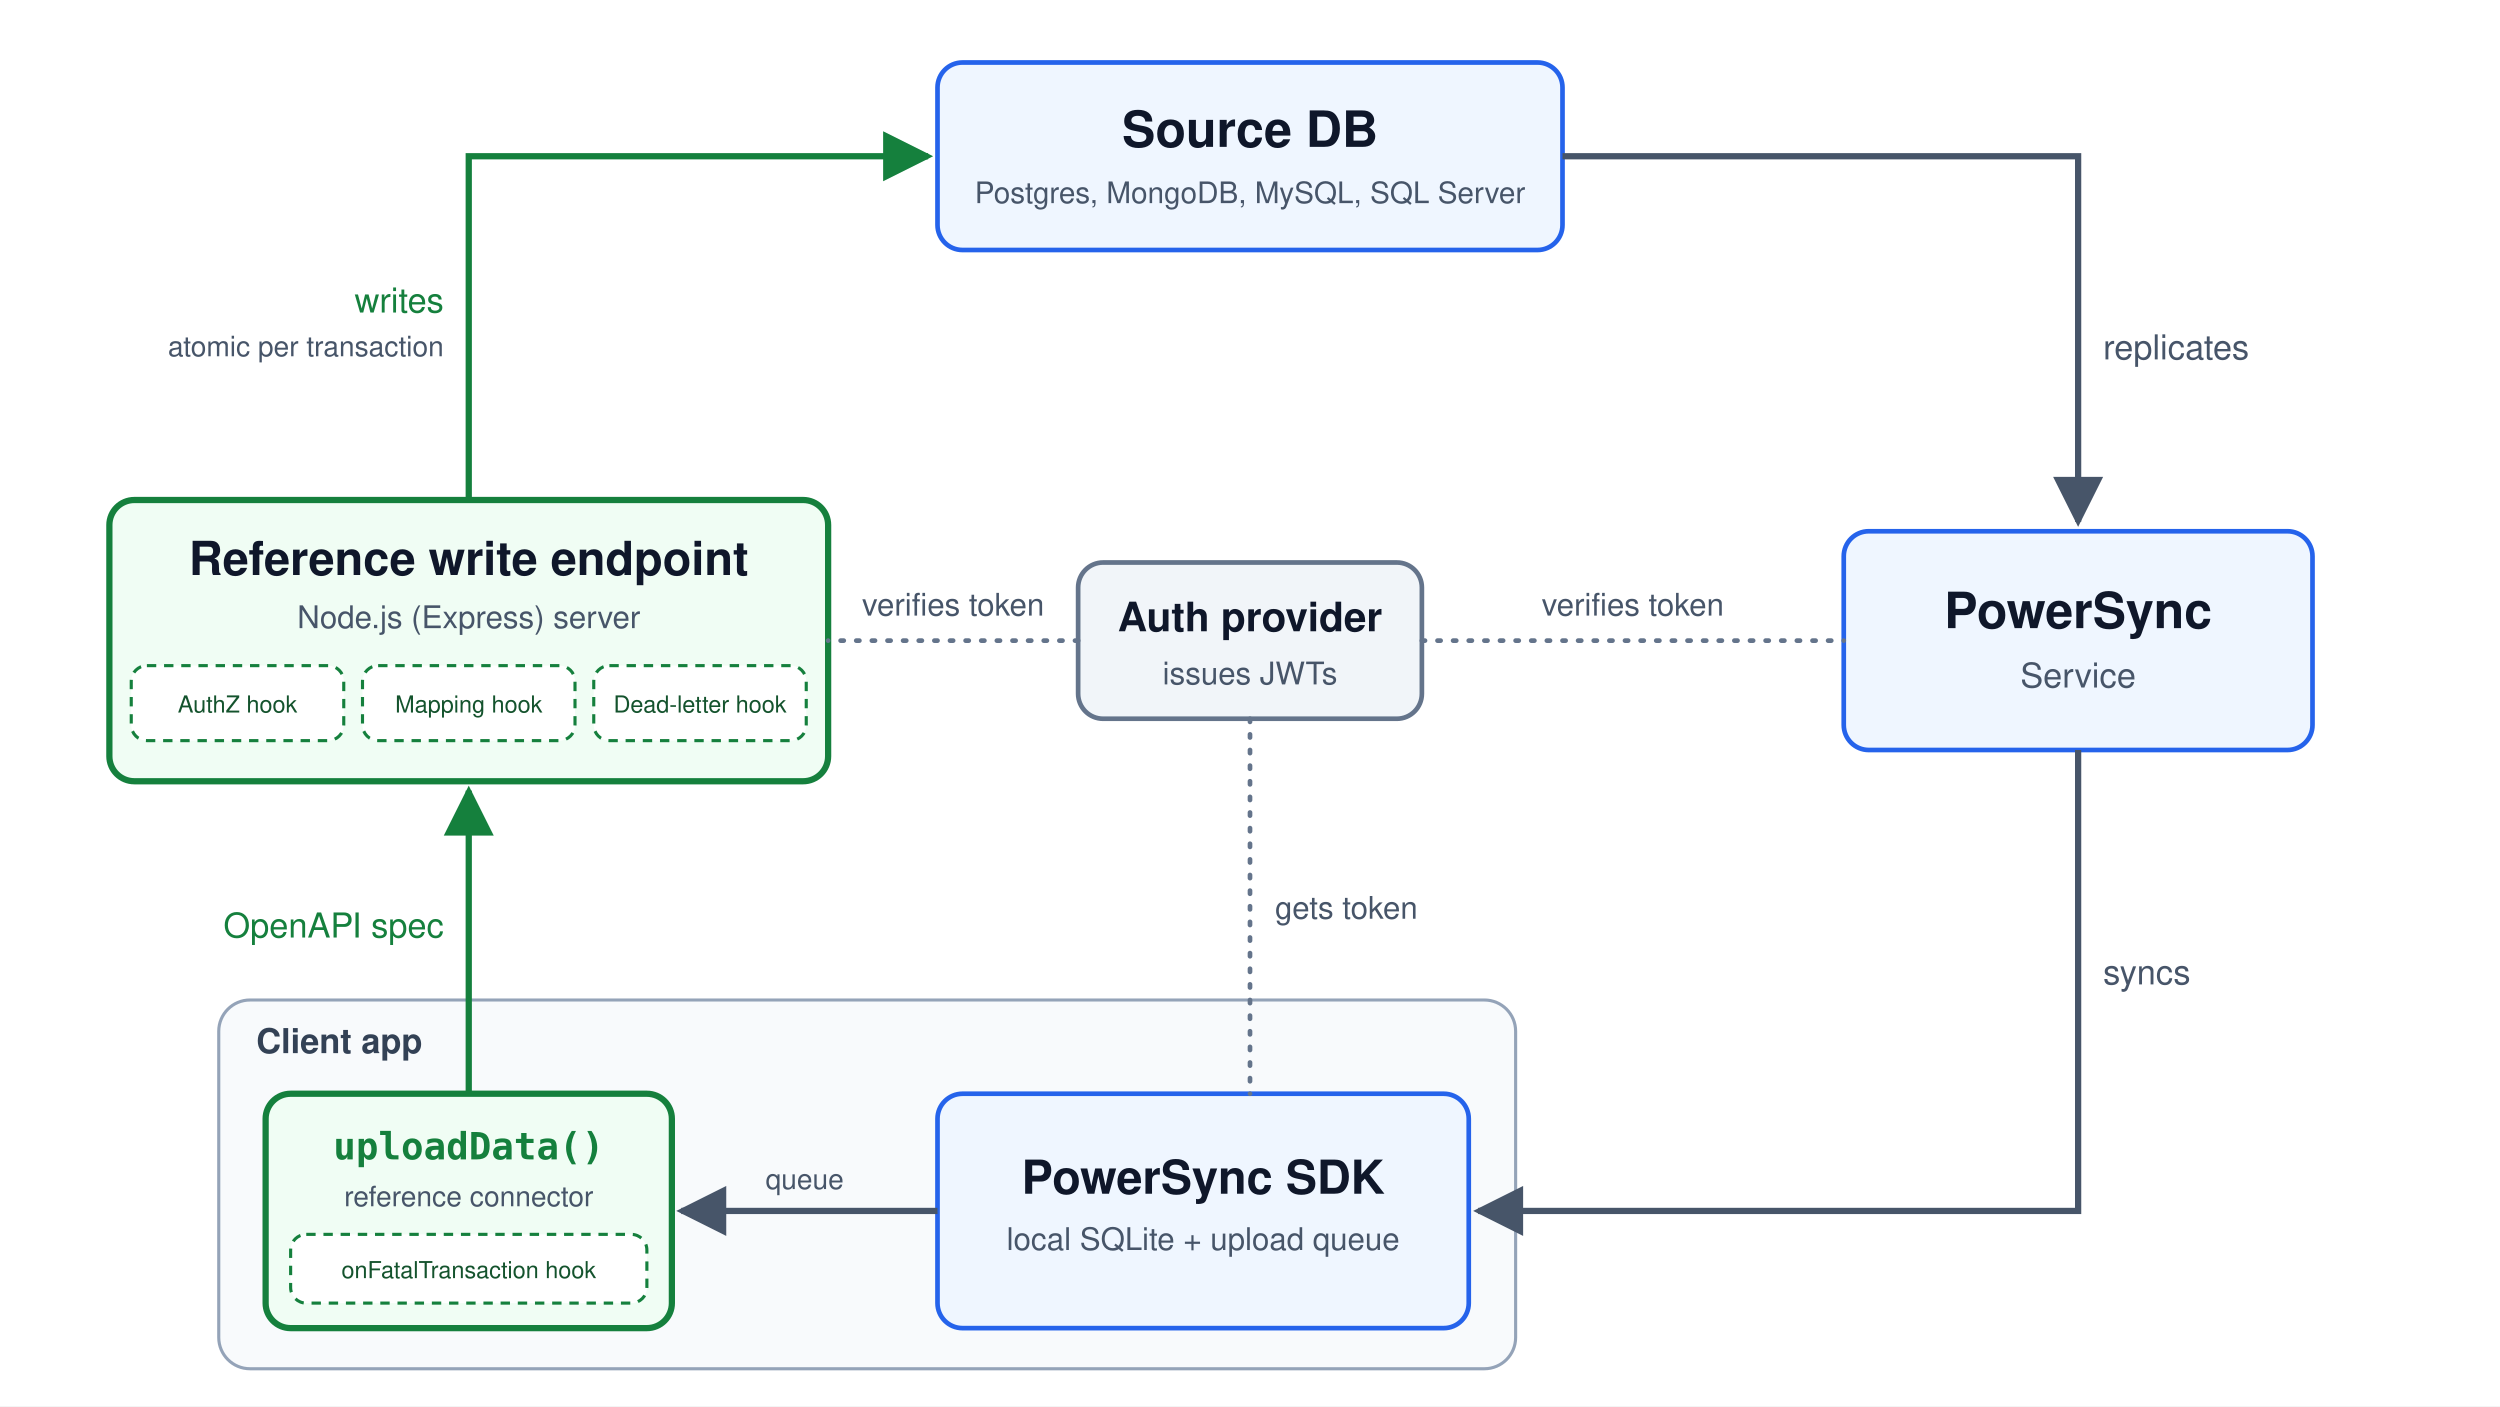
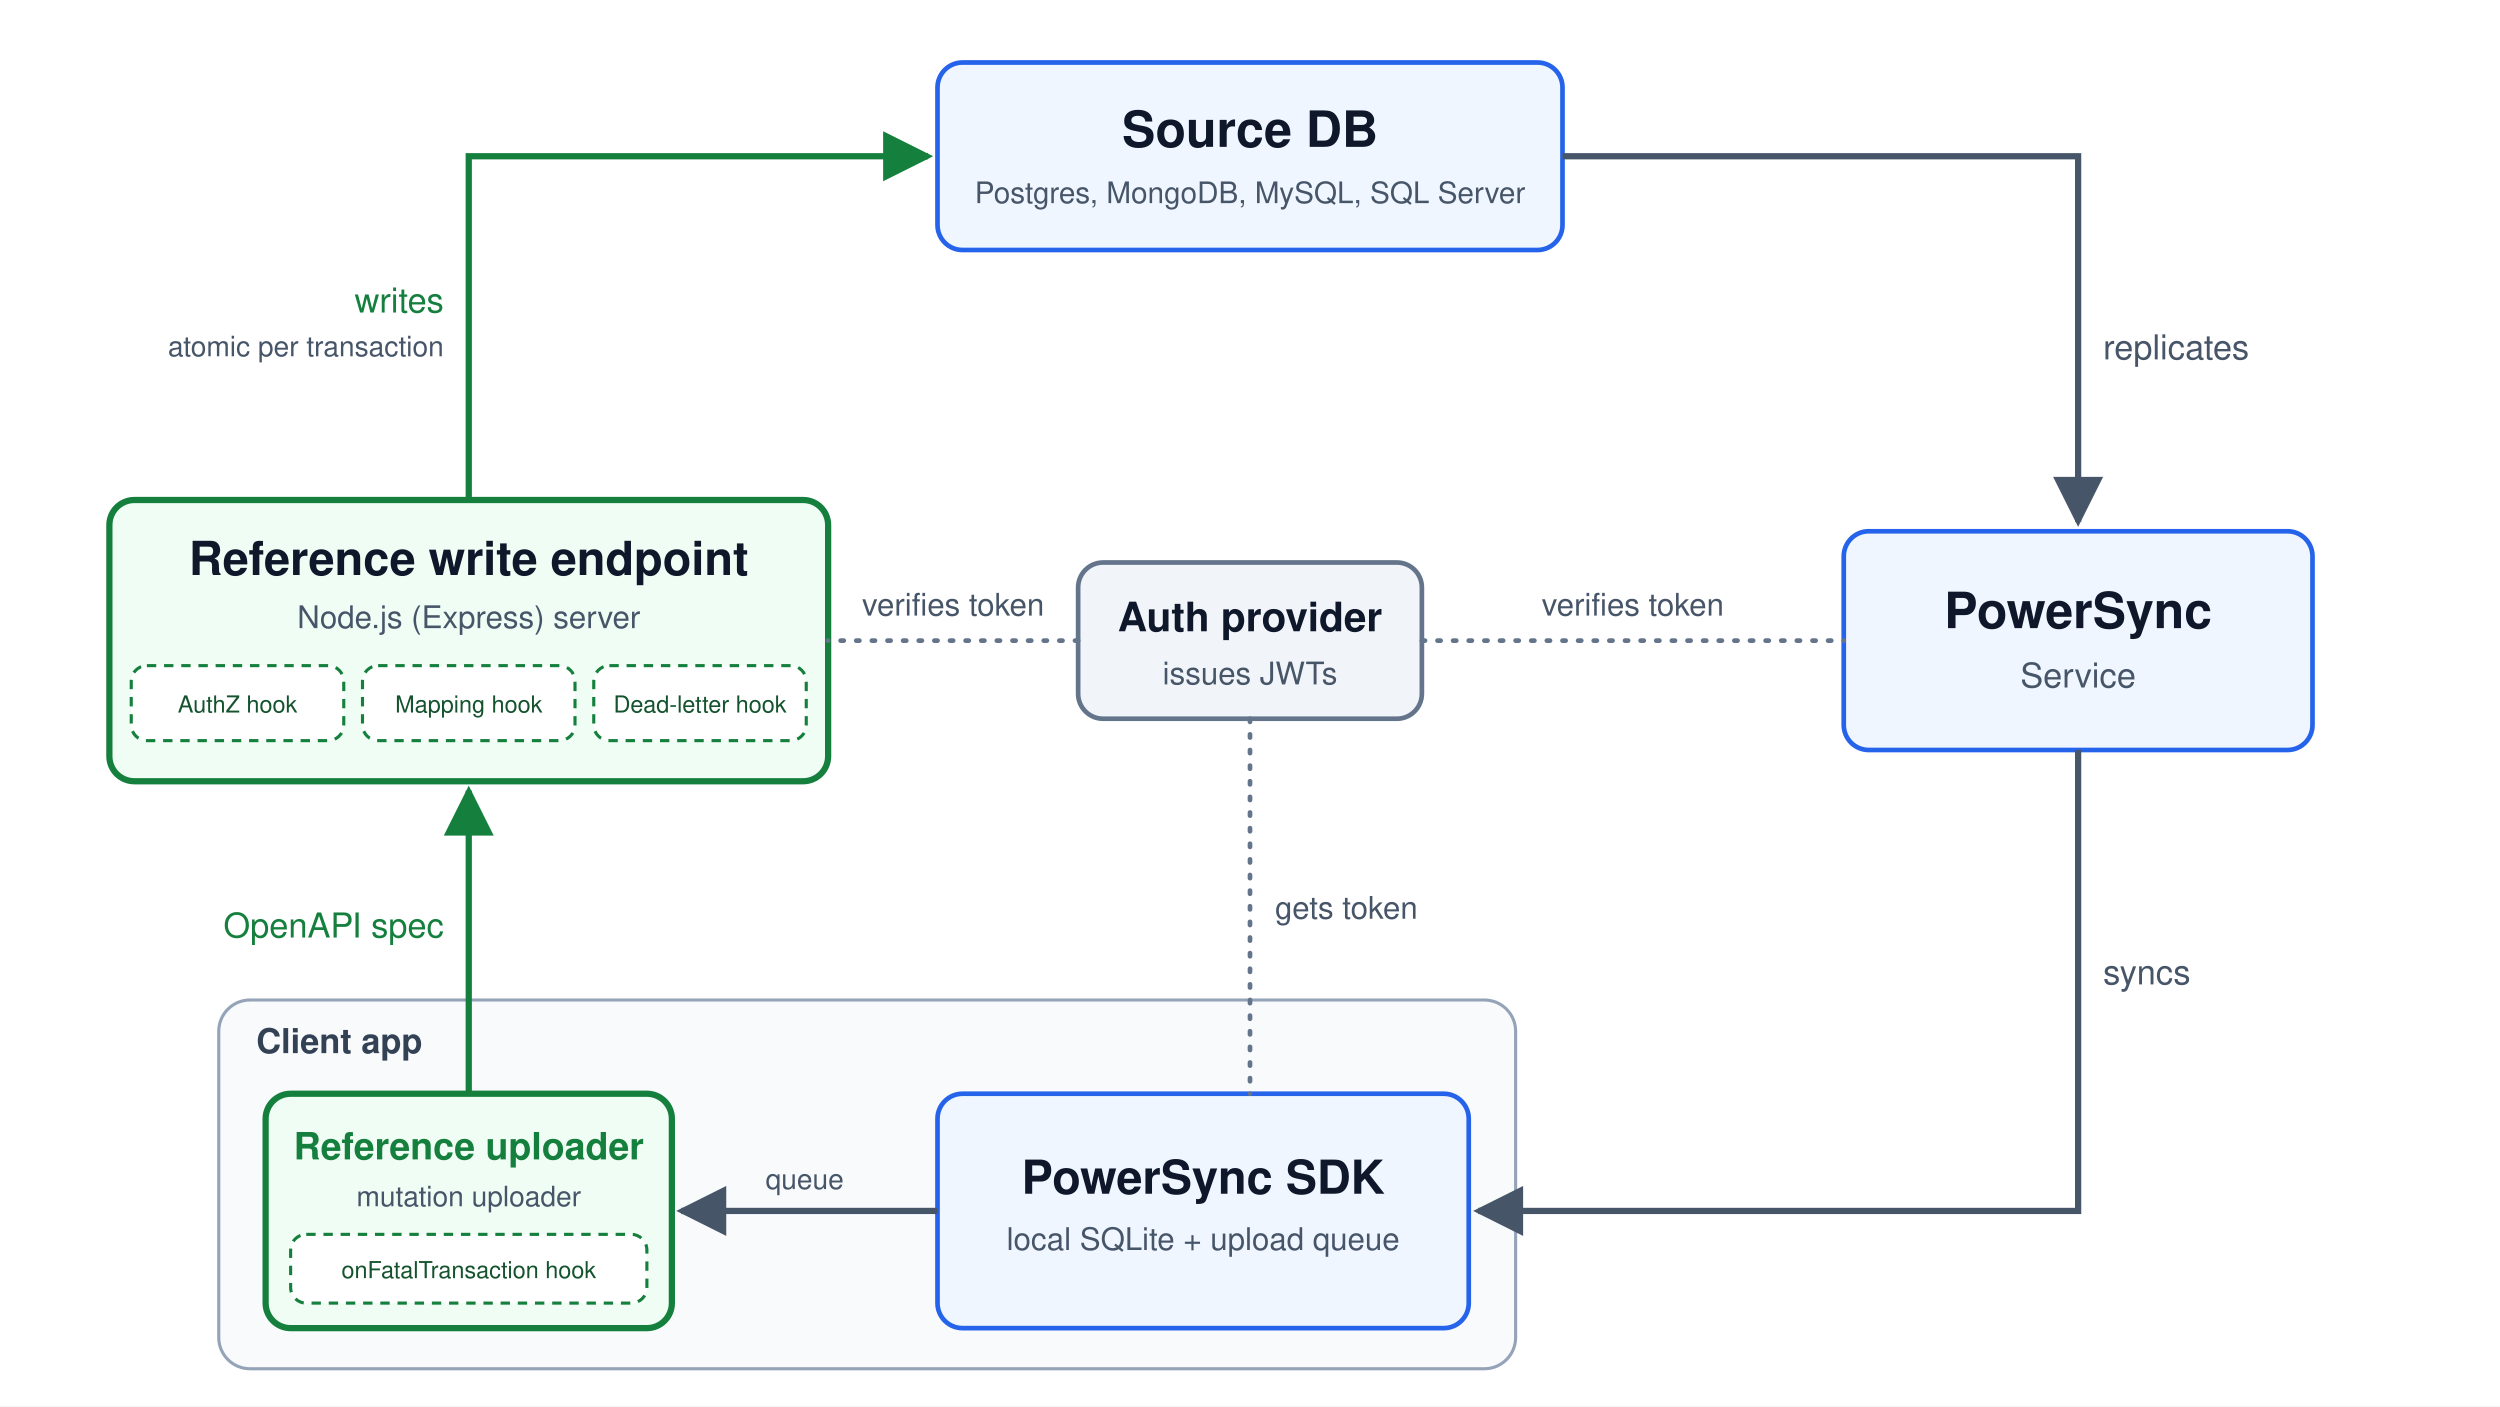
<svg xmlns="http://www.w3.org/2000/svg" width="1600" height="900" viewBox="0 0 1600 900" font-family="Helvetica Neue, Helvetica, Arial, sans-serif">
  <defs>
    <marker id="arrow" viewBox="0 0 10 10" refX="9" refY="5" markerWidth="8" markerHeight="8" orient="auto-start-reverse">
      <path d="M0,0 L10,5 L0,10 z" fill="#475569" />
    </marker>
    <marker id="arrow-ok" viewBox="0 0 10 10" refX="9" refY="5" markerWidth="8" markerHeight="8" orient="auto-start-reverse">
      <path d="M0,0 L10,5 L0,10 z" fill="#15803D" />
    </marker>
  </defs>
  <rect width="1600" height="900" fill="#FFFFFF" />
  <rect x="600" y="40" width="400" height="120" rx="16" fill="#EFF6FF" stroke="#2563EB" stroke-width="3" />
  <text x="800" y="94" text-anchor="middle" font-size="32" font-weight="600" fill="#0F172A">Source DB</text>
  <text x="800" y="130" text-anchor="middle" font-size="19" fill="#475569">Postgres, MongoDB, MySQL, SQL Server</text>
  <rect x="70" y="320" width="460" height="180" rx="16" fill="#F0FDF4" stroke="#15803D" stroke-width="4" />
  <text x="300" y="368" text-anchor="middle" font-size="30" font-weight="600" fill="#0F172A">Reference write endpoint</text>
  <text x="300" y="402" text-anchor="middle" font-size="20" fill="#475569">Node.js (Express) server</text>
  <rect x="84" y="426" width="136" height="48" rx="10" fill="#FFFFFF" stroke="#15803D" stroke-width="2" stroke-dasharray="6 5" />
  <text x="152" y="456" text-anchor="middle" font-size="15" fill="#14532D">AuthZ hook</text>
  <rect x="232" y="426" width="136" height="48" rx="10" fill="#FFFFFF" stroke="#15803D" stroke-width="2" stroke-dasharray="6 5" />
  <text x="300" y="456" text-anchor="middle" font-size="15" fill="#14532D">Mapping hook</text>
  <rect x="380" y="426" width="136" height="48" rx="10" fill="#FFFFFF" stroke="#15803D" stroke-width="2" stroke-dasharray="6 5" />
  <text x="448" y="456" text-anchor="middle" font-size="15" fill="#14532D">Dead-letter hook</text>
  <rect x="690" y="360" width="220" height="100" rx="16" fill="#F1F5F9" stroke="#64748B" stroke-width="3" />
  <text x="800" y="404" text-anchor="middle" font-size="26" font-weight="600" fill="#0F172A">Auth provider</text>
  <text x="800" y="438" text-anchor="middle" font-size="20" fill="#475569">issues JWTs</text>
  <rect x="1180" y="340" width="300" height="140" rx="16" fill="#EFF6FF" stroke="#2563EB" stroke-width="3" />
  <text x="1330" y="402" text-anchor="middle" font-size="32" font-weight="600" fill="#0F172A">PowerSync</text>
  <text x="1330" y="440" text-anchor="middle" font-size="22" fill="#475569">Service</text>
  <rect x="140" y="640" width="830" height="236" rx="20" fill="#F8FAFC" stroke="#94A3B8" stroke-width="2" />
  <text x="164" y="674" font-size="22" font-weight="700" fill="#334155">Client app</text>
  <rect x="170" y="700" width="260" height="150" rx="16" fill="#F0FDF4" stroke="#15803D" stroke-width="4" />
-   <text x="300" y="742" text-anchor="middle" font-size="24" font-weight="700" font-family="Menlo, monospace" fill="#15803D">uploadData()</text>
-   <text x="300" y="772" text-anchor="middle" font-size="18" fill="#475569">reference connector</text>
+   <text x="300" y="742" text-anchor="middle" font-size="24" font-weight="700" fill="#15803D">Reference uploader</text>
+   <text x="300" y="772" text-anchor="middle" font-size="18" fill="#475569">mutation uploader</text>
  <rect x="186" y="790" width="228" height="44" rx="10" fill="#FFFFFF" stroke="#15803D" stroke-width="2" stroke-dasharray="6 5" />
  <text x="300" y="818" text-anchor="middle" font-size="15" fill="#14532D">onFatalTransaction hook</text>
  <rect x="600" y="700" width="340" height="150" rx="16" fill="#EFF6FF" stroke="#2563EB" stroke-width="3" />
  <text x="770" y="764" text-anchor="middle" font-size="30" font-weight="600" fill="#0F172A">PowerSync SDK</text>
  <text x="770" y="800" text-anchor="middle" font-size="20" fill="#475569">local SQLite + upload queue</text>
  <path d="M1000,100 L1330,100 L1330,334" fill="none" stroke="#475569" stroke-width="4" marker-end="url(#arrow)" />
  <text x="1346" y="230" font-size="22" fill="#475569">replicates</text>
  <path d="M1330,480 L1330,775 L946,775" fill="none" stroke="#475569" stroke-width="4" marker-end="url(#arrow)" />
  <text x="1346" y="630" font-size="22" fill="#475569">syncs</text>
  <path d="M600,775 L436,775" fill="none" stroke="#475569" stroke-width="4" marker-end="url(#arrow)" />
  <text x="515" y="761" text-anchor="middle" font-size="18" fill="#475569">queue</text>
  <path d="M300,700 L300,506" fill="none" stroke="#15803D" stroke-width="4" marker-end="url(#arrow-ok)" />
  <text x="284" y="600" text-anchor="end" font-size="22" fill="#15803D">OpenAPI spec</text>
  <path d="M300,320 L300,100 L594,100" fill="none" stroke="#15803D" stroke-width="4" marker-end="url(#arrow-ok)" />
  <text x="284" y="200" text-anchor="end" font-size="22" fill="#15803D">writes</text>
  <text x="284" y="228" text-anchor="end" font-size="18" fill="#475569">atomic per transaction</text>
  <path d="M690,410 L530,410" fill="none" stroke="#64748B" stroke-width="3" stroke-dasharray="2 8" stroke-linecap="round" />
  <text x="610" y="394" text-anchor="middle" font-size="20" fill="#475569">verifies token</text>
  <path d="M910,410 L1180,410" fill="none" stroke="#64748B" stroke-width="3" stroke-dasharray="2 8" stroke-linecap="round" />
  <text x="1045" y="394" text-anchor="middle" font-size="20" fill="#475569">verifies token</text>
  <path d="M800,460 L800,700" fill="none" stroke="#64748B" stroke-width="3" stroke-dasharray="2 8" stroke-linecap="round" />
  <text x="816" y="588" font-size="20" fill="#475569">gets token</text>
</svg>
